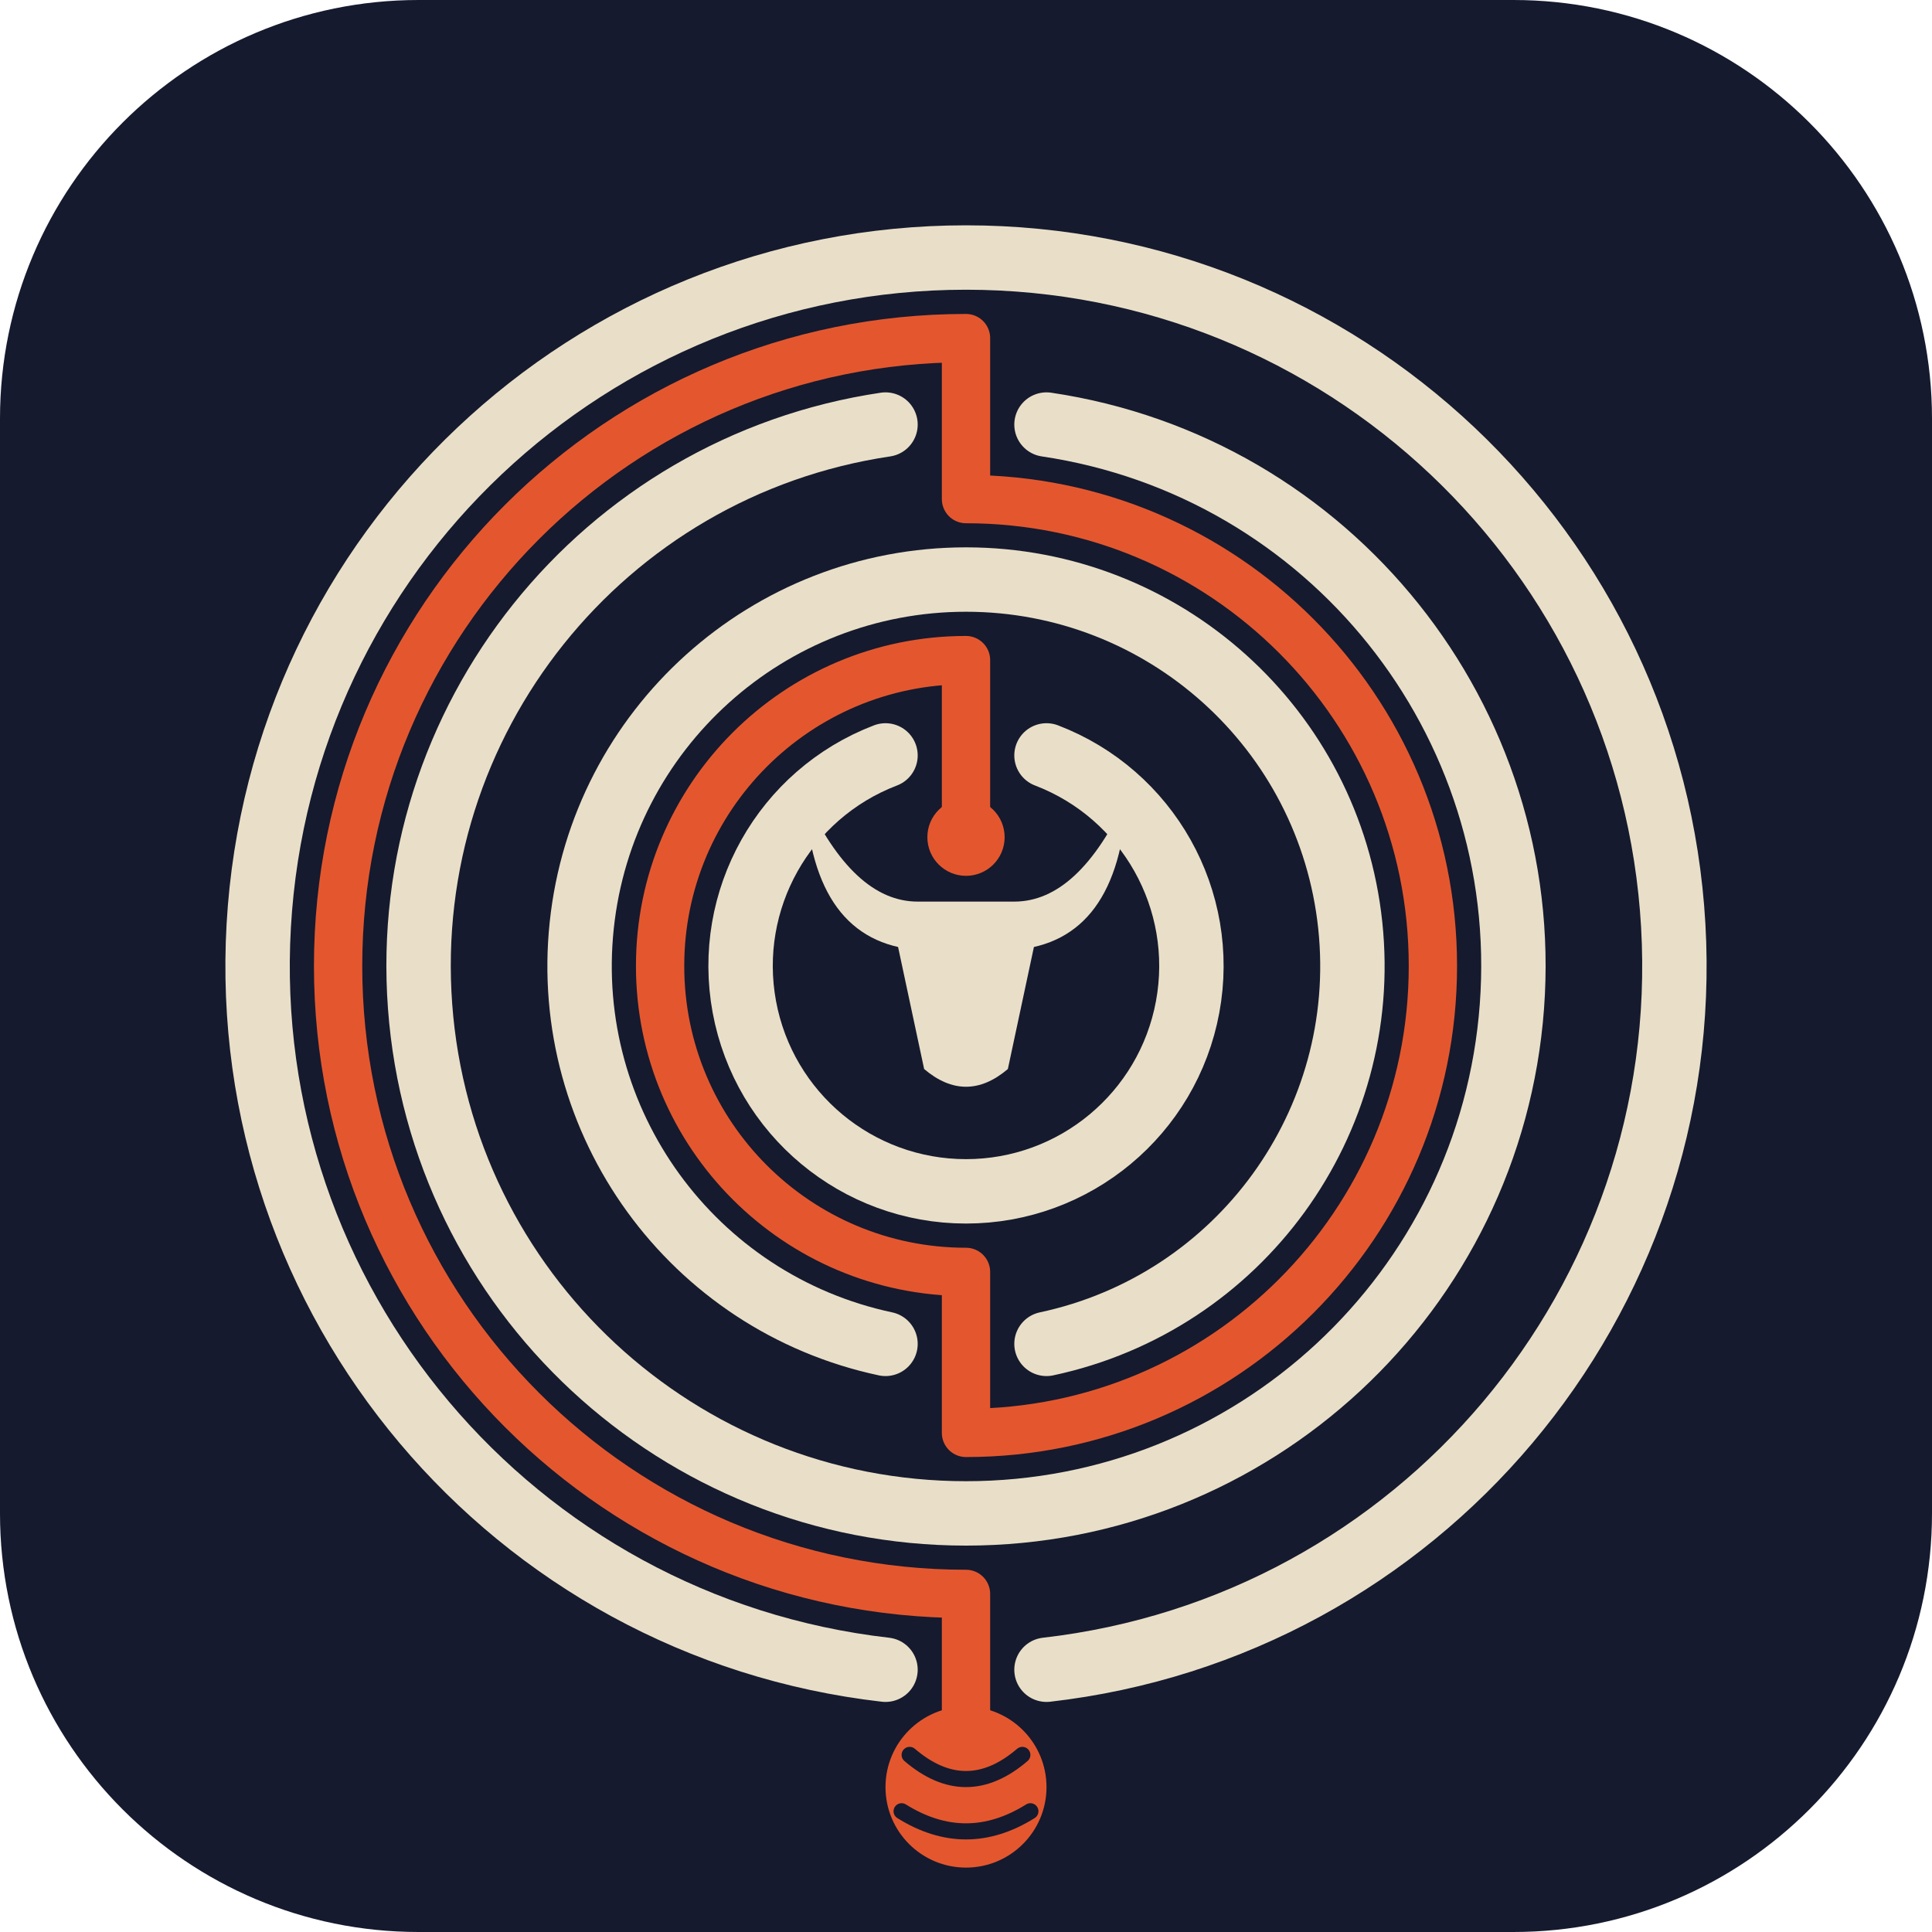
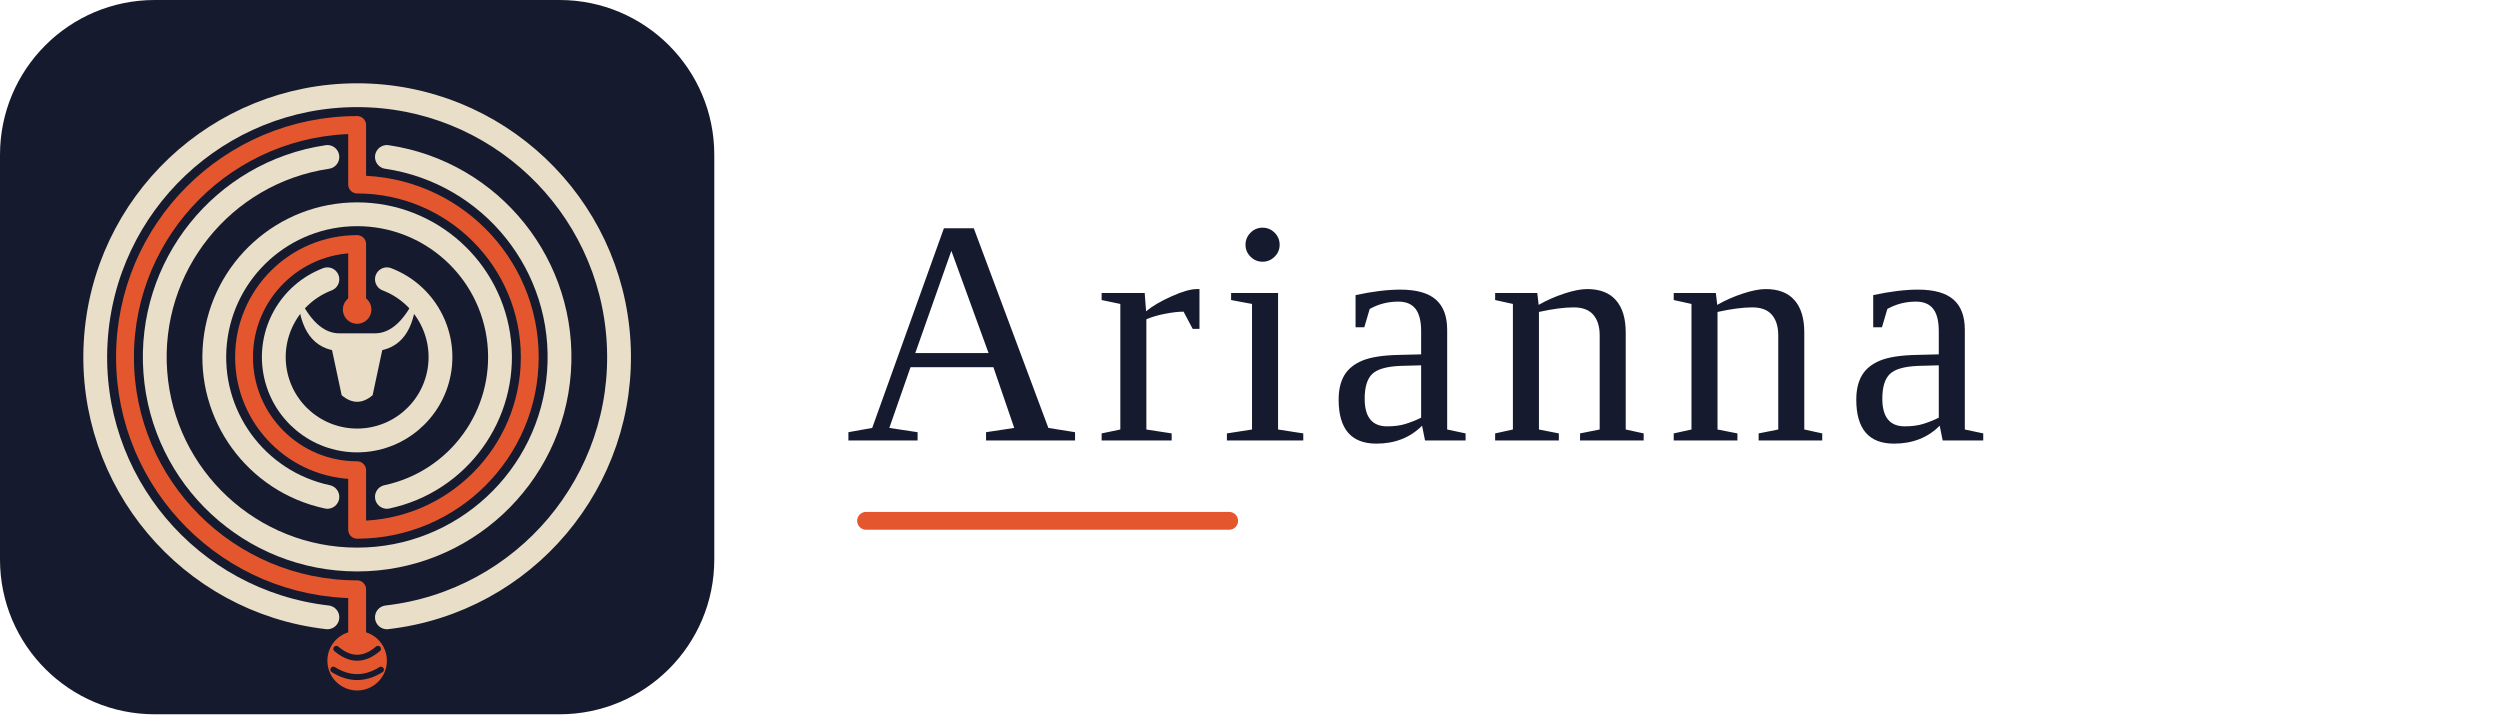
- <svg xmlns="http://www.w3.org/2000/svg" viewBox="0 0 120 120" role="img" aria-labelledby="title">
+ <svg xmlns="http://www.w3.org/2000/svg" viewBox="0 0 420 120" role="img" aria-labelledby="title">
  <rect width="120" height="120" rx="26" fill="#151a2e" />
  <g fill="none" stroke="#e9dfc8" stroke-width="4" stroke-linecap="round">
    <path d="M65 103.71 A44 44 0 1 0 55 103.71" />
    <path d="M65 26.37 A34 34 0 1 1 55 26.37" />
    <path d="M65 83.47 A24 24 0 1 0 55 83.47" />
    <path d="M65 46.92 A14 14 0 1 1 55 46.92" />
  </g>
  <path d="M60 108 V99 A39 39 0 0 1 60 21 V31 A29 29 0 0 1 60 89 V79 A19 19 0 0 1 60 41 V52" fill="none" stroke="#e4572e" stroke-width="3" stroke-linecap="round" stroke-linejoin="round" />
  <circle cx="60" cy="52" r="2.4" fill="#e4572e" />
  <path d="M50 49.5 Q50.5 58.5 57 59 L63 59 Q69.5 58.5 70 49.5 Q67 56 63 56 L57 56 Q53 56 50 49.5 Z" fill="#e9dfc8" />
  <path d="M55.5 57.5 H64.5 L62.6 66.4 Q60 68.6 57.4 66.4 Z" fill="#e9dfc8" />
  <circle cx="60" cy="111" r="5" fill="#e4572e" />
  <path d="M56.5 109 Q60 112 63.5 109 M56 112.5 Q60 115 64 112.5" fill="none" stroke="#151a2e" stroke-width="1" stroke-linecap="round" />
+   <text x="142" y="74" font-family="'Cormorant Garamond', 'EB Garamond', Georgia, 'Times New Roman', serif" font-size="54" letter-spacing="3" fill="#151a2e">Arianna</text>
+   <rect x="144" y="86" width="64" height="3" rx="1.5" fill="#e4572e" />
</svg>
